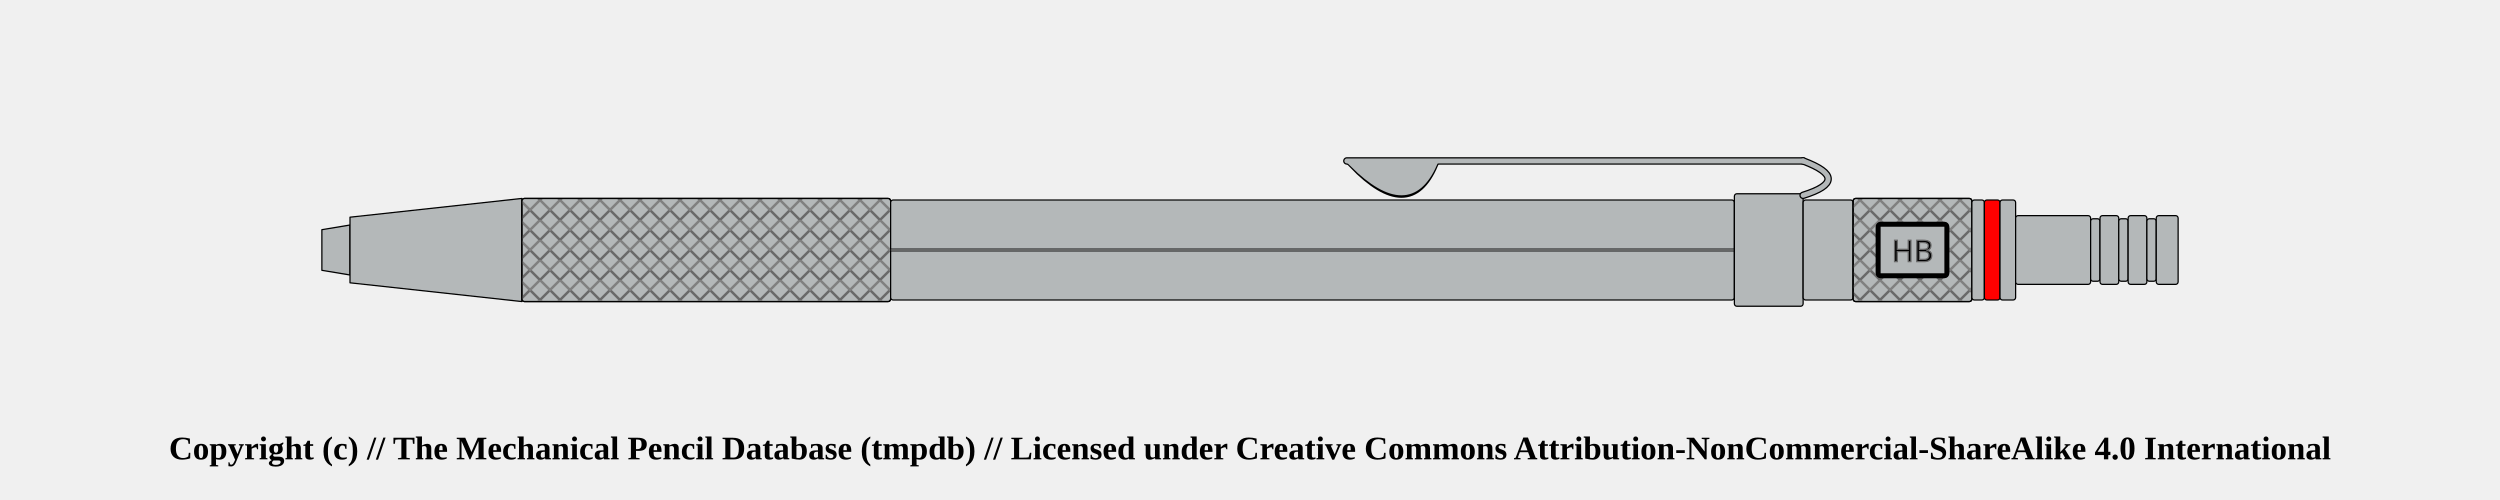
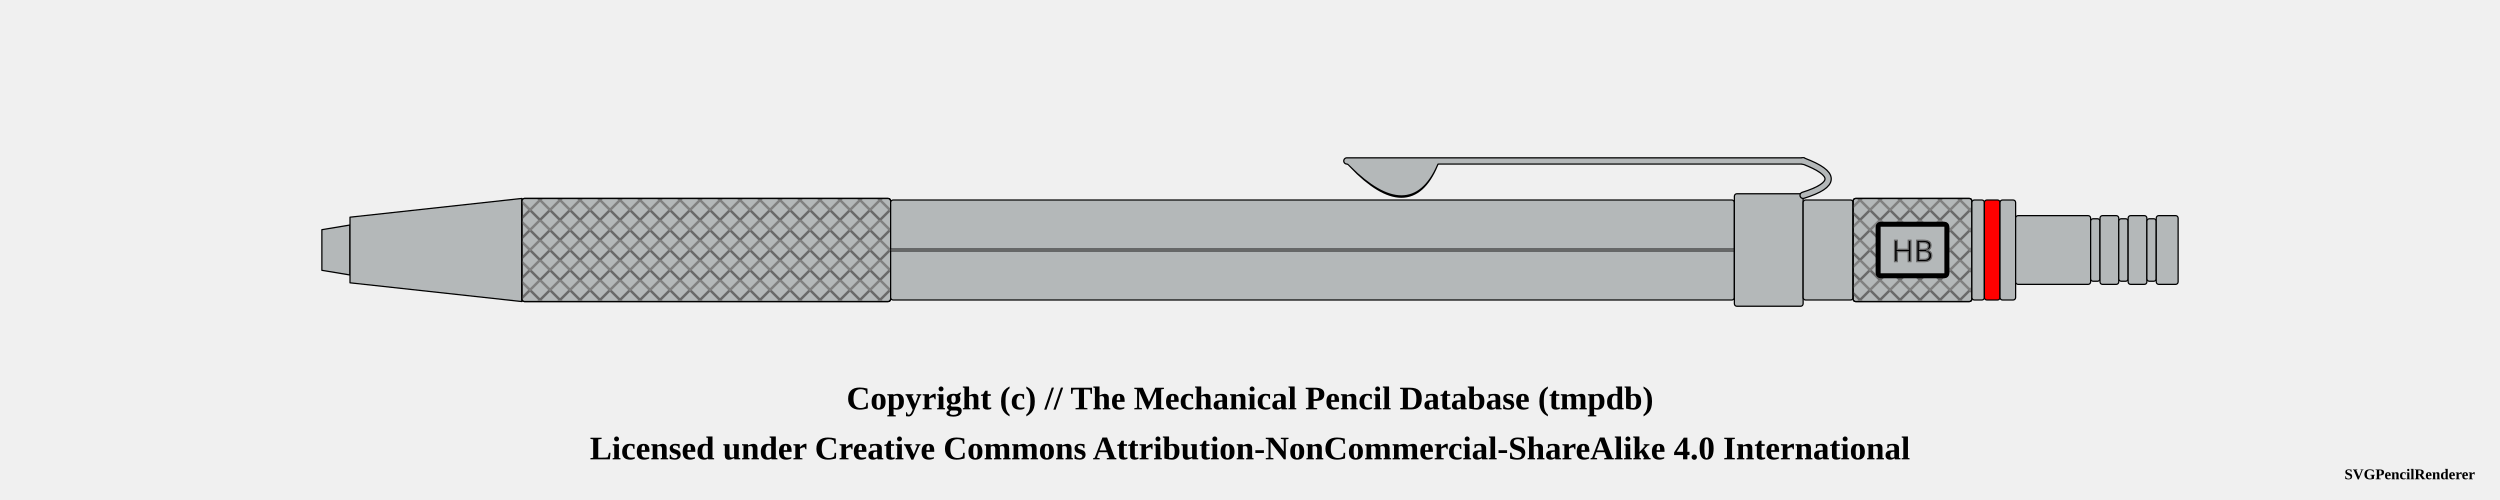
<svg xmlns="http://www.w3.org/2000/svg" width="1000" height="200">
  <pattern id="diagonalHatch" patternUnits="userSpaceOnUse" width="8" height="8">
    <path stroke="dimgray" stroke-linecap="round" stroke-width="1" d="M 4,4 L 8,8" />
    <path stroke="dimgray" stroke-linecap="round" stroke-width="1" d="M 4,4 L 0,8" />
    <path stroke="gray" stroke-linecap="round" stroke-width="1" d="M 4,4 L 8,0" />
    <path stroke="gray" stroke-linecap="round" stroke-width="1" d="M 4,4 L 0,0" />
  </pattern>
  <pattern id="spring" patternUnits="userSpaceOnUse" width="8" height="100">
    <path stroke="dimgray" stroke-linecap="round" stroke-width="2" d="M 0,0 L 8,100" />
    <path stroke="white" stroke-linecap="round" stroke-width="1" d="M 0,0 L 8,100" />
  </pattern>
  <g transform="rotate(0 0 0)">
    <path d="M128.75 91.875 L140 90 L140 110 L128.75 108.125 Z" stroke-width="0.5" stroke="black" stroke-linejoin="round" fill="#b4b8b9" />
    <path d="M140 86.875 L208.75 79.375 L208.75 120.625 L140 113.125 Z" stroke-width="0.5" stroke="black" stroke-linejoin="round" fill="#b4b8b9" />
    <rect x="208.75" y="79.375" width="147.5" height="41.25" rx="1" ry="1" stroke-width="0.5" stroke="black" fill="#b4b8b9" />
    <rect x="208.75" y="79.375" width="147.5" height="41.25" rx="1" ry="1" stroke-width="0.5" stroke="black" fill="url(#diagonalHatch)" />
    <rect x="356.25" y="80" width="337.5" height="40" rx="1" ry="1" stroke-width="0.5" stroke="black" fill="#b4b8b9" />
    <line x1="356.25" y1="100" x2="693.75" y2="100" stroke-width="1.5" stroke="black" fill="none" stroke-opacity="0.5" />
    <line x1="356.25" y1="100" x2="693.75" y2="100" stroke-width="0.5" stroke="gray" fill="none" stroke-opacity="0.5" />
    <rect x="693.75" y="77.5" width="27.5" height="45" rx="1" ry="1" stroke-width="0.5" stroke="black" fill="#b4b8b9" />
    <path d="M541 65.875 Q563.75 89.375 573.75 65.875 Z" stroke-width="3" stroke="black" fill="dimgray" stroke-linecap="round" />
    <line x1="538.75" y1="64.375" x2="721.25" y2="64.375" stroke-width="3" stroke="black" fill="dimgray" stroke-linecap="round" />
/&gt;<path d="M721.25 64.375 Q741.25 71.875 721.25 78.125" stroke-width="3" stroke="black" fill="none" stroke-linecap="round" />
    <path d="M541 65.875 Q563.75 88.375 573.75 65.875 Z" stroke-width="2" stroke="#b4b8b9" fill="#b4b8b9" stroke-linecap="round" />
    <line x1="538.75" y1="64.375" x2="721.25" y2="64.375" stroke-width="2" stroke="#b4b8b9" fill="#b4b8b9" stroke-linecap="round" />
/&gt;<path d="M721.25 64.375 Q741.25 71.875 721.25 78.125" stroke-width="2" stroke="#b4b8b9" fill="none" stroke-linecap="round" />
    <rect x="721.25" y="80" width="20" height="40" rx="1" ry="1" stroke-width="0.5" stroke="black" fill="#b4b8b9" />
    <rect x="741.25" y="79.375" width="47.5" height="41.25" rx="1" ry="1" stroke-width="0.5" stroke="black" fill="#b4b8b9" />
    <rect x="741.25" y="79.375" width="47.5" height="41.25" rx="1" ry="1" stroke-width="0.5" stroke="black" fill="url(#diagonalHatch)" />
    <rect x="751.25" y="89.688" width="27.5" height="20.625" rx="1" ry="1" stroke-width="2" stroke="black" fill="#b4b8b9" />
    <text x="765" y="100" text-anchor="middle" dominant-baseline="central">
      <tspan stroke="dimgray" stroke-width="0.5" font-family="sans-serif" fill="black" textLength="{this.width * 5 - 24}"> HB</tspan>
    </text>
    <rect x="788.75" y="80" width="5" height="40" rx="1" ry="1" stroke-width="0.5" stroke="black" fill="#b4b8b9" />
    <rect x="793.75" y="80" width="6.25" height="40" rx="1" ry="1" stroke-width="0.5" stroke="black" fill="red" />
    <rect x="800" y="80" width="6.25" height="40" rx="1" ry="1" stroke-width="0.5" stroke="black" fill="#b4b8b9" />
    <rect x="806.25" y="86.25" width="30" height="27.5" rx="1" ry="1" stroke-width="0.5" stroke="black" fill="#b4b8b9" />
    <rect x="836.25" y="87.5" width="3.75" height="25" rx="1" ry="1" stroke-width="0.5" stroke="black" fill="#b4b8b9" />
    <rect x="840" y="86.25" width="7.5" height="27.5" rx="1" ry="1" stroke-width="0.5" stroke="black" fill="#b4b8b9" />
    <rect x="847.5" y="87.5" width="3.75" height="25" rx="1" ry="1" stroke-width="0.5" stroke="black" fill="#b4b8b9" />
    <rect x="851.25" y="86.25" width="7.5" height="27.5" rx="1" ry="1" stroke-width="0.5" stroke="black" fill="#b4b8b9" />
    <rect x="858.75" y="87.5" width="3.75" height="25" rx="1" ry="1" stroke-width="0.5" stroke="black" fill="#b4b8b9" />
    <rect x="862.5" y="86.25" width="8.75" height="27.5" rx="1" ry="1" stroke-width="0.5" stroke="black" fill="#b4b8b9" />
  </g>
-   <text x="50%" y="180" font-size="1.1em" font-weight="bold" text-anchor="middle" dominant-baseline="middle">Copyright (c) // The Mechanical Pencil Database (tmpdb) // Licensed under Creative Commons Attribution-NonCommercial-ShareAlike 4.0 International</text>
+   <text x="50%" y="160" font-size="1.1em" font-weight="bold" text-anchor="middle" dominant-baseline="middle">Copyright (c) // The Mechanical Pencil Database (tmpdb)</text>
+   <text x="50%" y="180" font-size="1.1em" font-weight="bold" text-anchor="middle" dominant-baseline="middle">Licensed under Creative Commons Attribution-NonCommercial-ShareAlike 4.0 International</text>
+   <text x="990" y="190" font-size="0.5em" font-weight="bold" text-anchor="end" dominant-baseline="middle">SVGPencilRenderer</text>
</svg>
